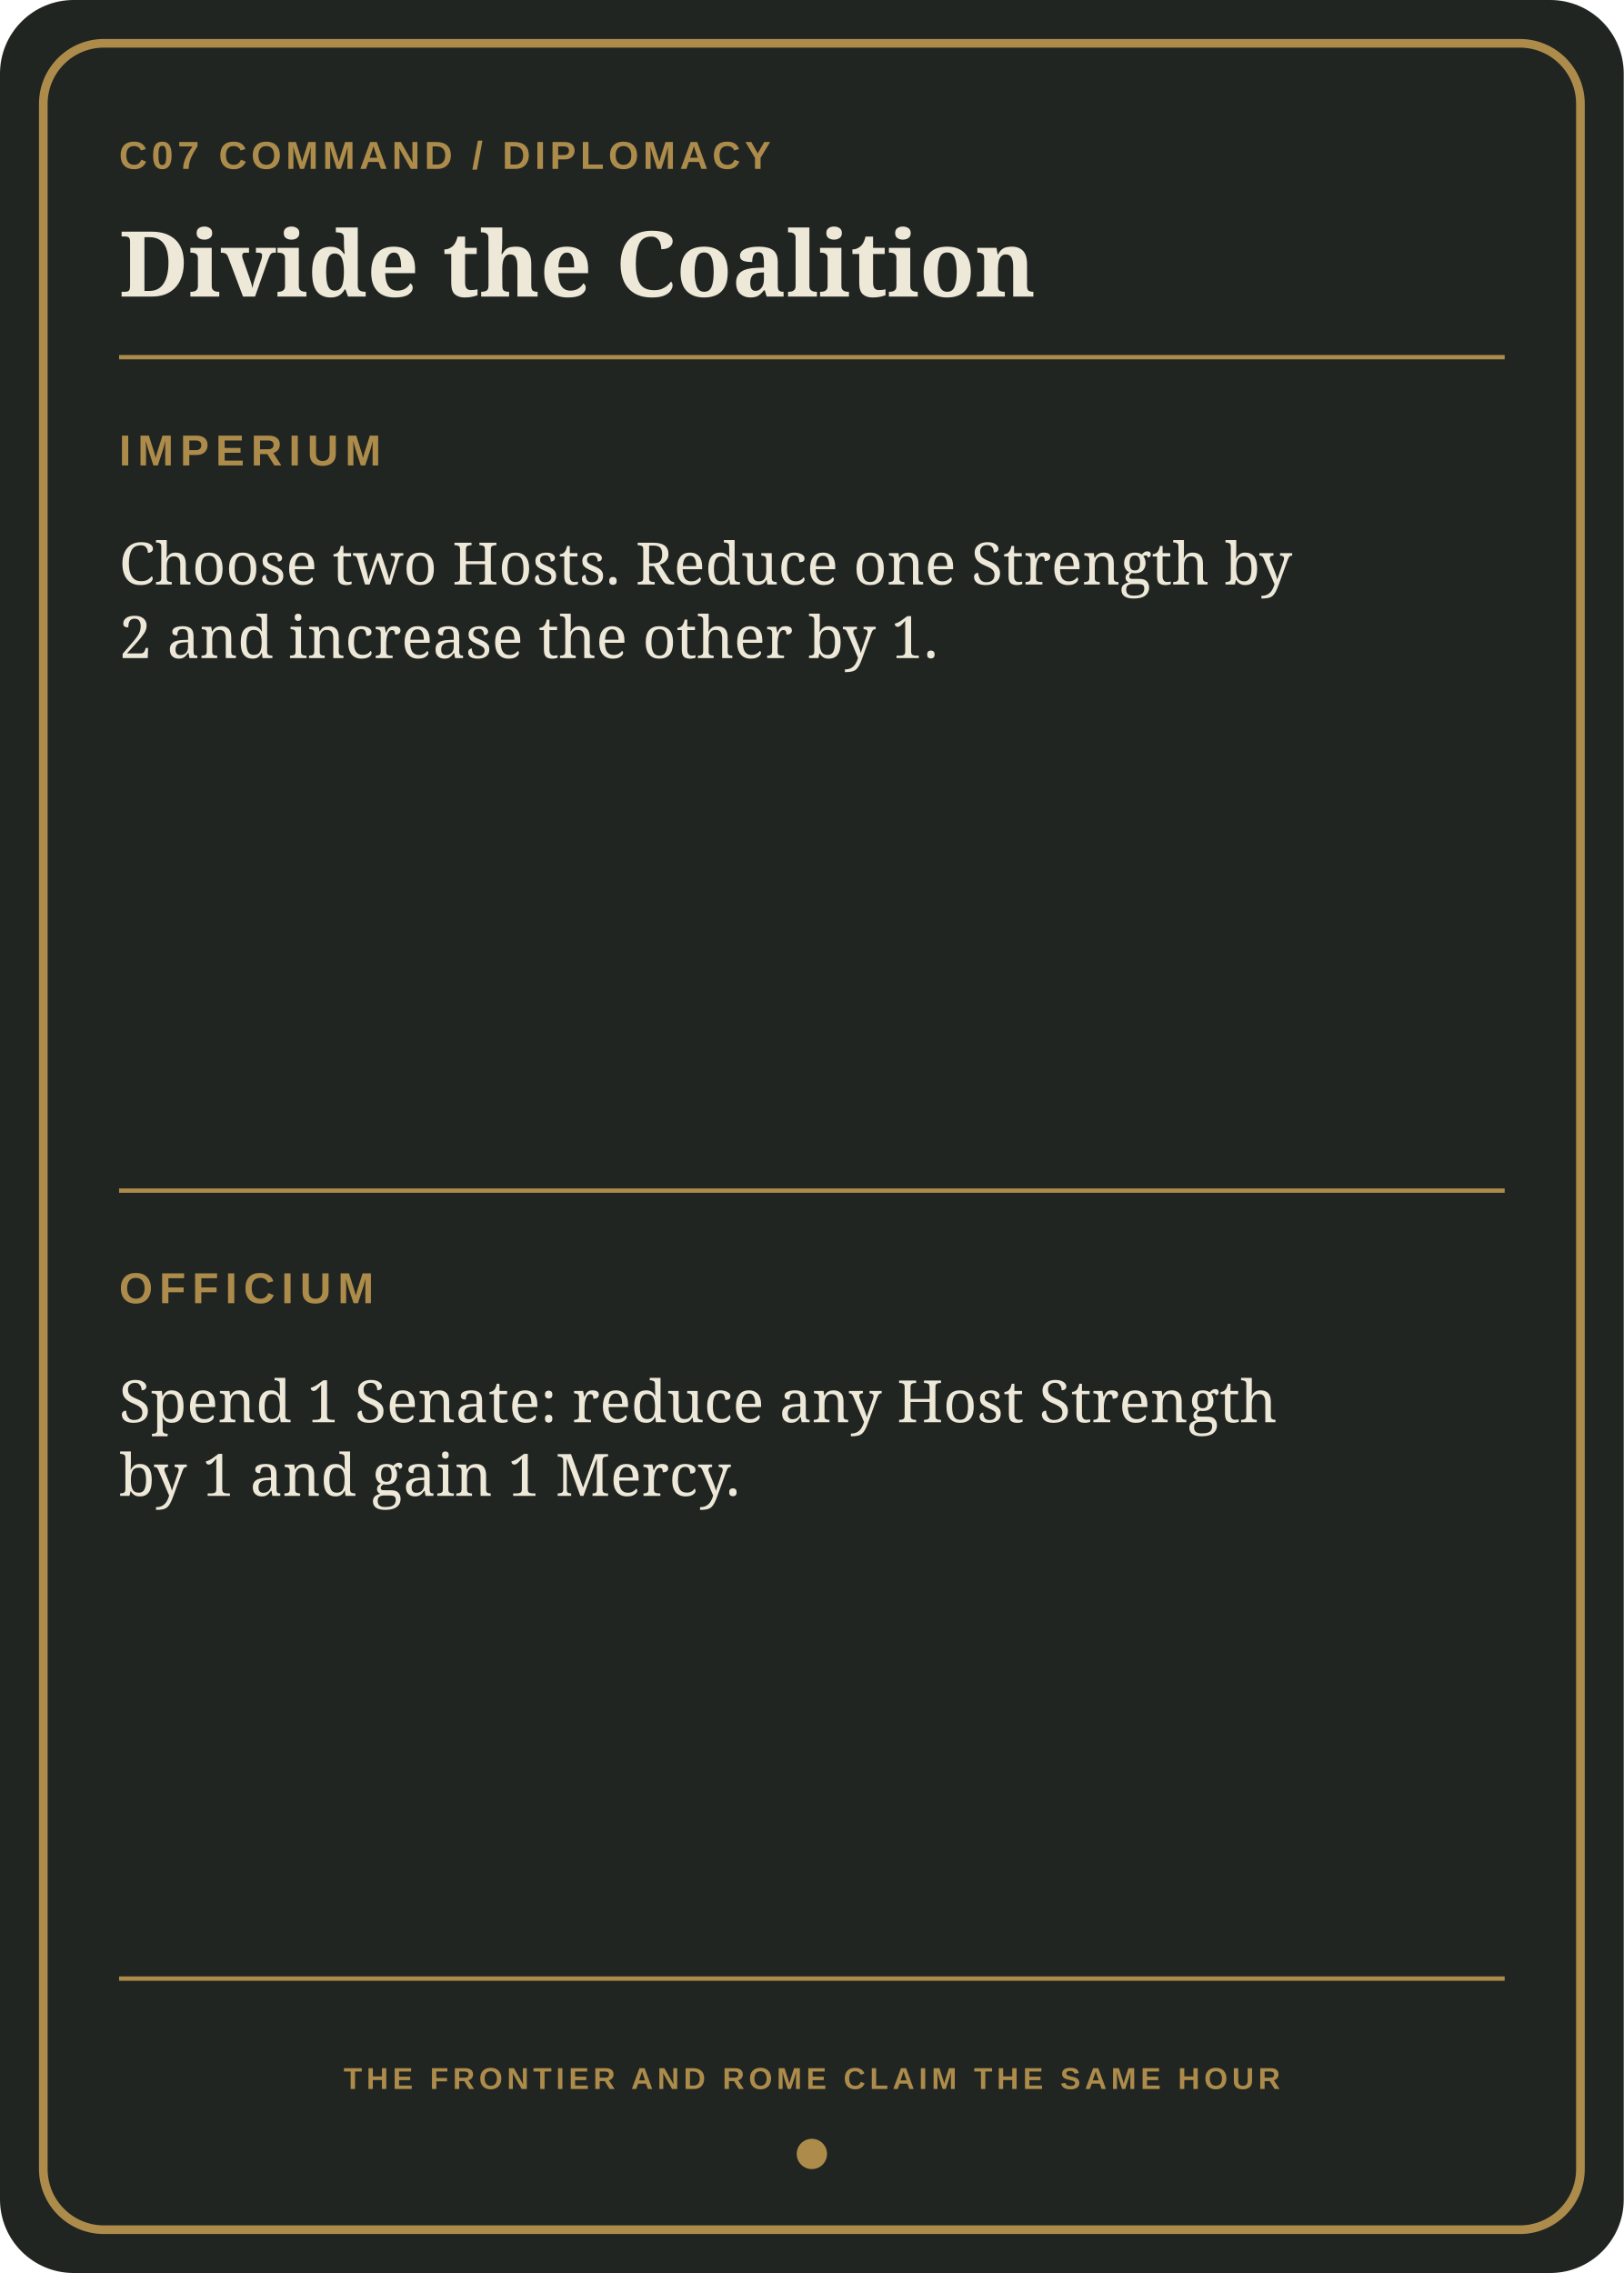
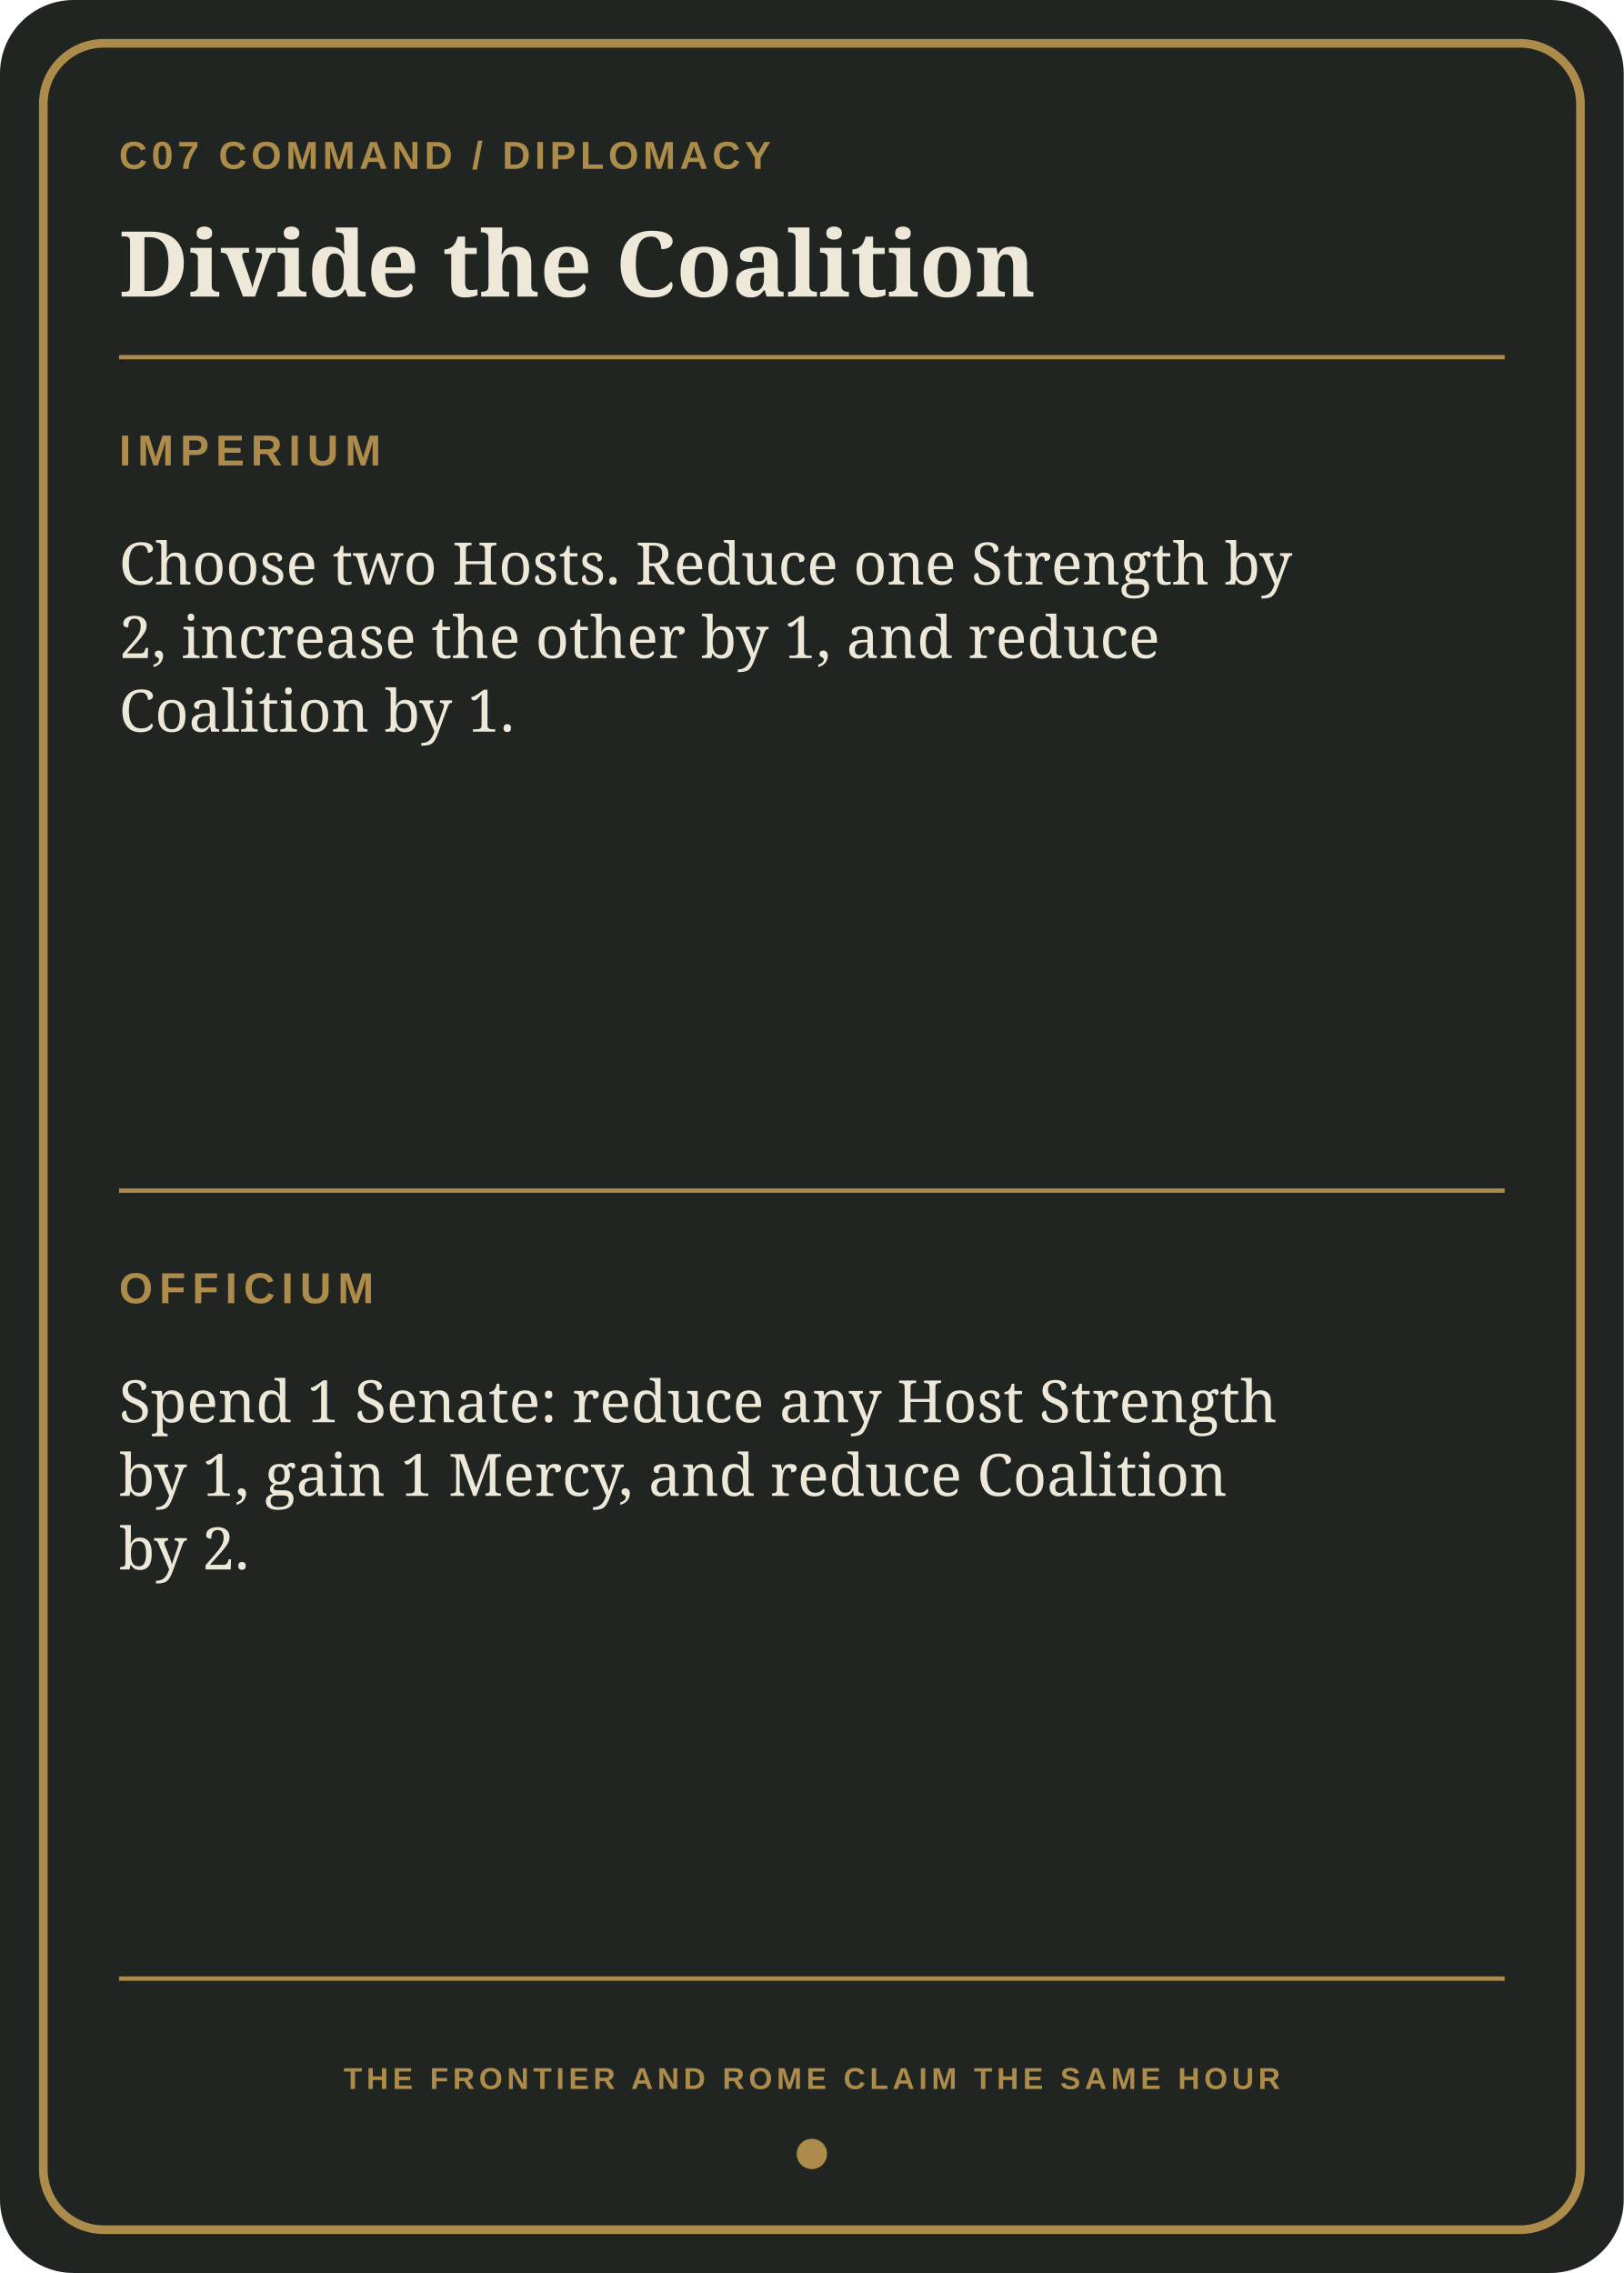
<svg xmlns="http://www.w3.org/2000/svg" width="2.5in" height="3.5in" viewBox="0 0 750 1050">
  <rect width="750" height="1050" rx="34" fill="#202522" />
  <rect x="20" y="20" width="710" height="1010" rx="28" fill="none" stroke="#ad8c4b" stroke-width="4" />
  <path d="M55 165H695M55 550H695M55 914H695" stroke="#ad8c4b" stroke-width="2" />
  <text x="55" y="78" fill="#ad8c4b" font-family="Arial,sans-serif" font-size="18" font-weight="bold" letter-spacing="2">C07  COMMAND / DIPLOMACY</text>
  <text x="55" y="137" fill="#eee8d8" font-family="Georgia,serif" font-size="42" font-weight="bold">Divide the Coalition</text>
  <text x="55" y="215" fill="#ad8c4b" font-family="Arial,sans-serif" font-size="20" font-weight="bold" letter-spacing="3">IMPERIUM</text>
  <text x="55" y="270" fill="#eee8d8" font-family="Georgia,serif" font-size="27">
    <tspan x="55" dy="0">Choose two Hosts. Reduce one Strength by</tspan>
-     <tspan x="55" dy="34">2 and increase the other by 1.</tspan>
+     <tspan x="55" dy="34">2, increase the other by 1, and reduce</tspan>
+     <tspan x="55" dy="34">Coalition by 1.</tspan>
  </text>
  <text x="55" y="602" fill="#ad8c4b" font-family="Arial,sans-serif" font-size="20" font-weight="bold" letter-spacing="3">OFFICIUM</text>
  <text x="55" y="657" fill="#eee8d8" font-family="Georgia,serif" font-size="27">
    <tspan x="55" dy="0">Spend 1 Senate: reduce any Host Strength</tspan>
-     <tspan x="55" dy="34">by 1 and gain 1 Mercy.</tspan>
+     <tspan x="55" dy="34">by 1, gain 1 Mercy, and reduce Coalition</tspan>
+     <tspan x="55" dy="34">by 2.</tspan>
  </text>
  <text x="375" y="965" text-anchor="middle" fill="#ad8c4b" font-family="Arial,sans-serif" font-size="14" font-weight="bold" letter-spacing="2">THE FRONTIER AND ROME CLAIM THE SAME HOUR</text>
  <circle cx="375" cy="995" r="7" fill="#ad8c4b" />
</svg>
